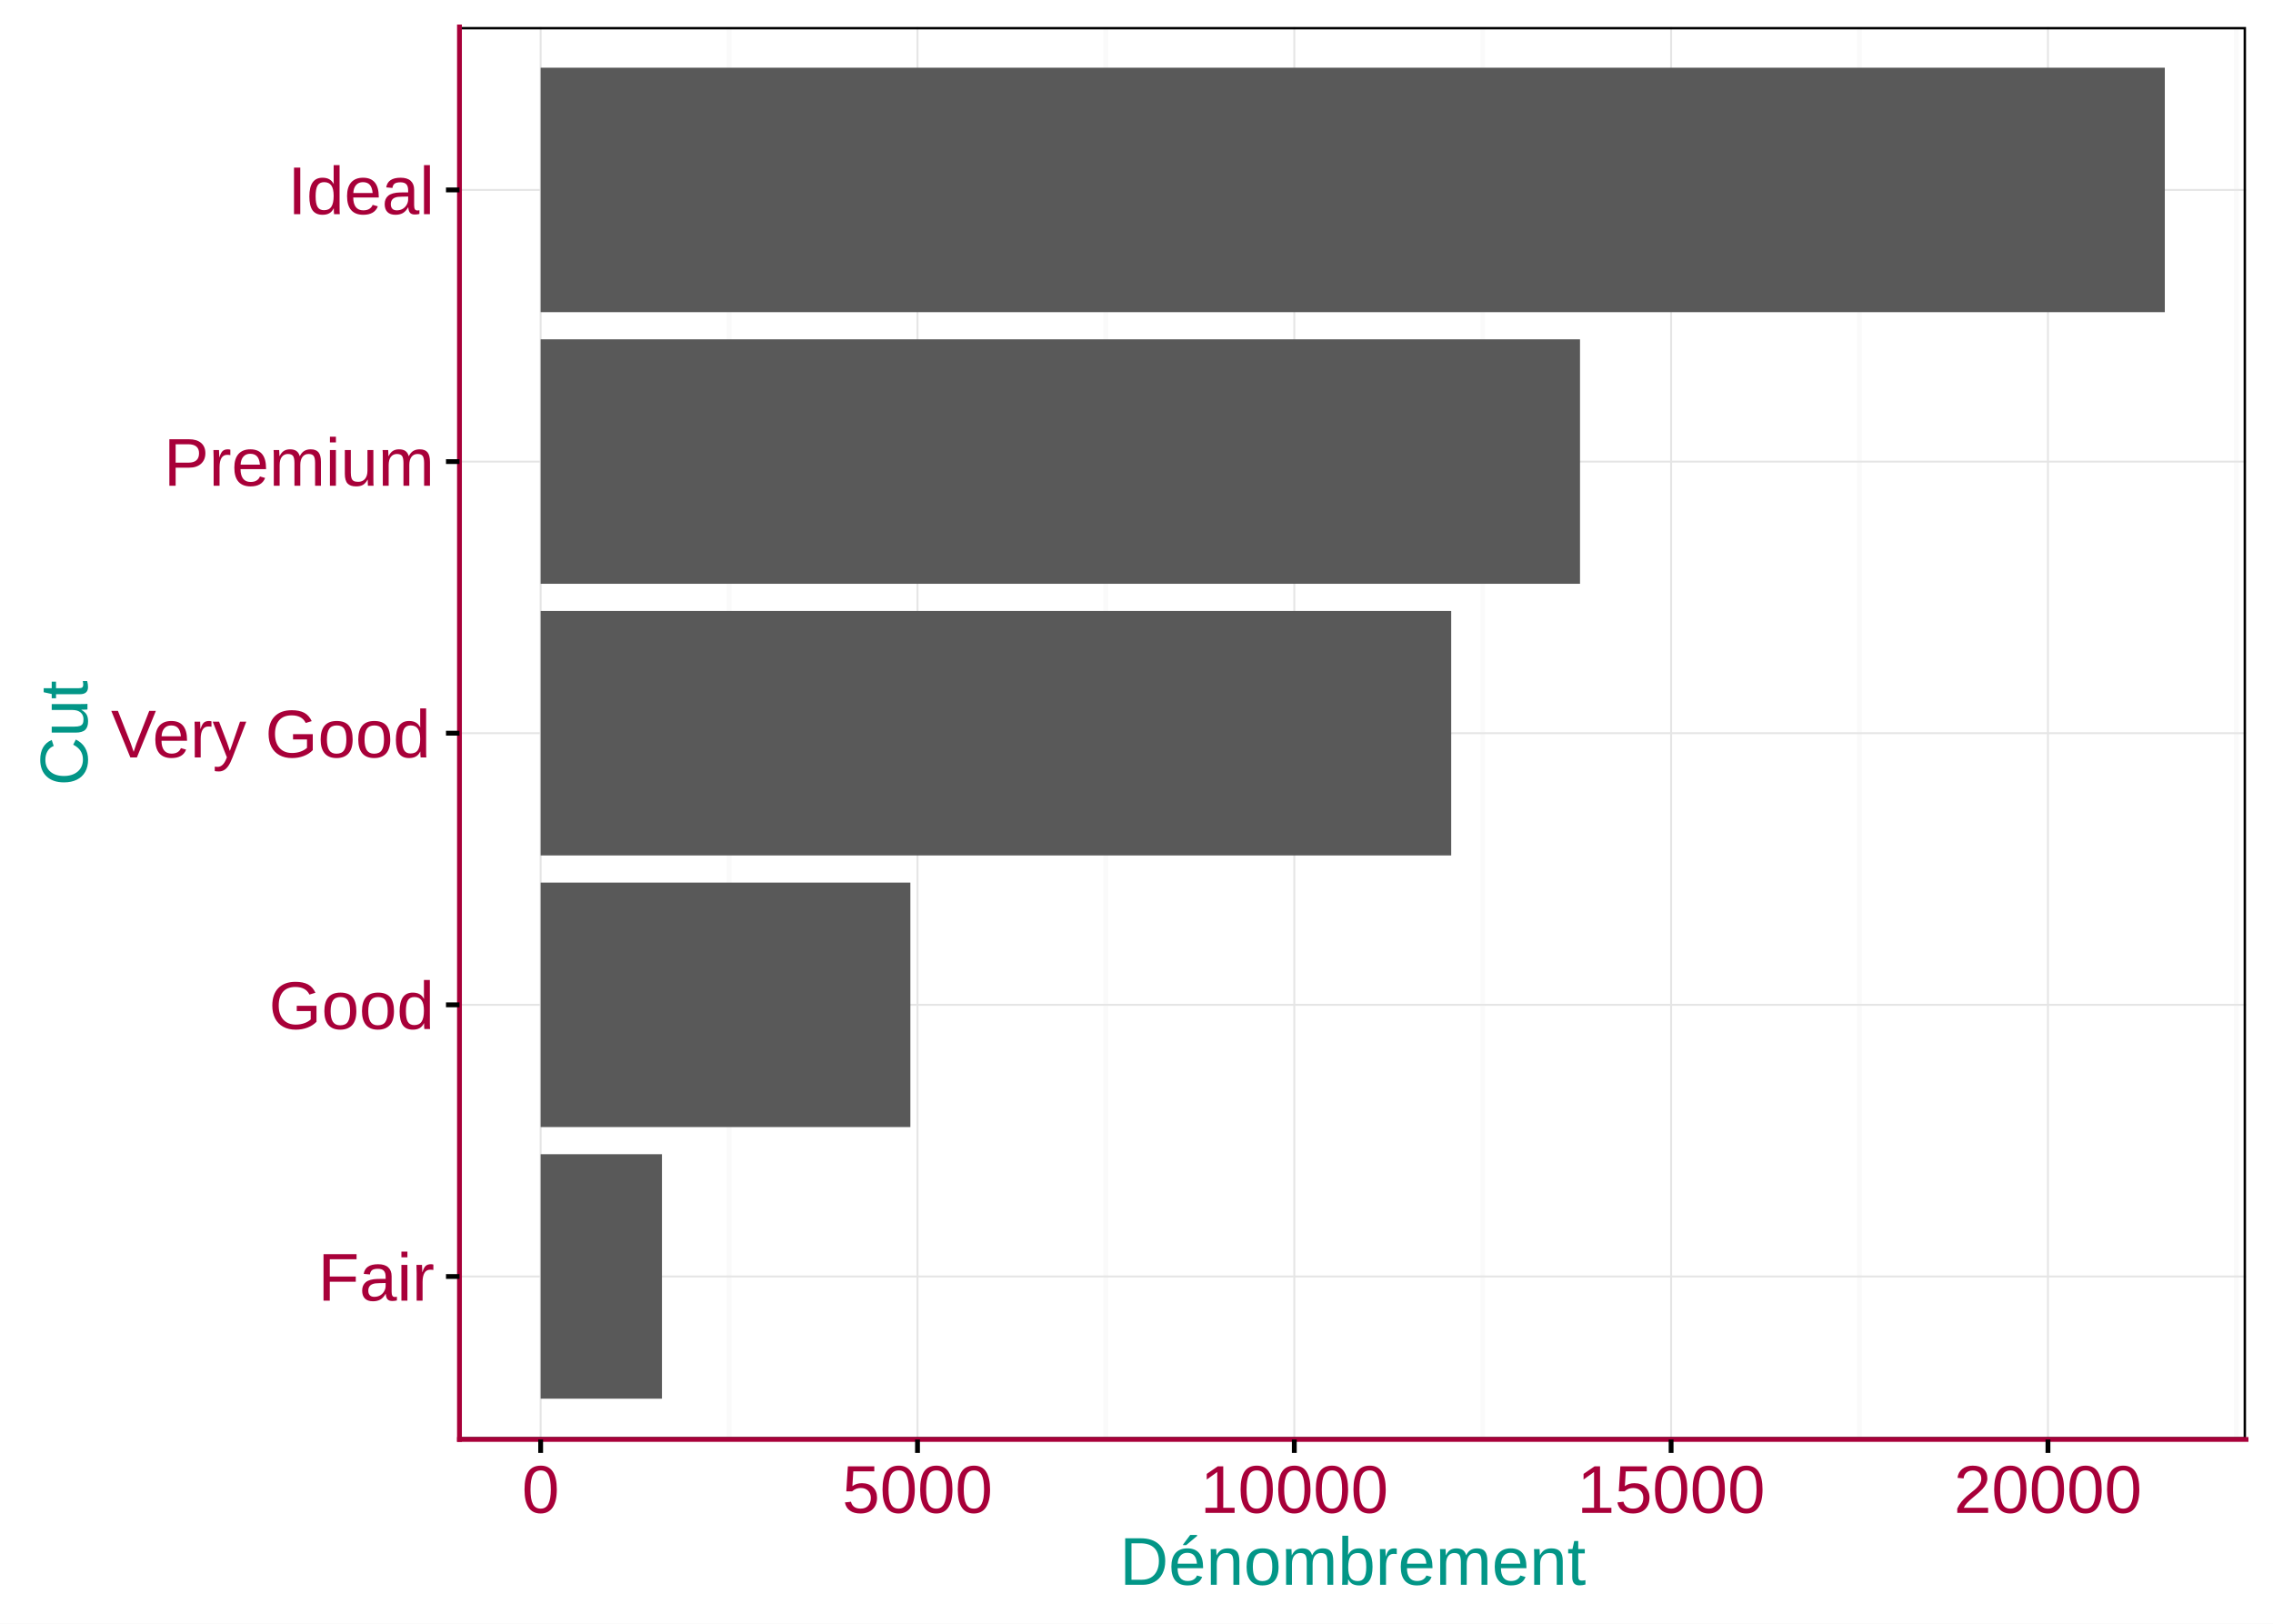
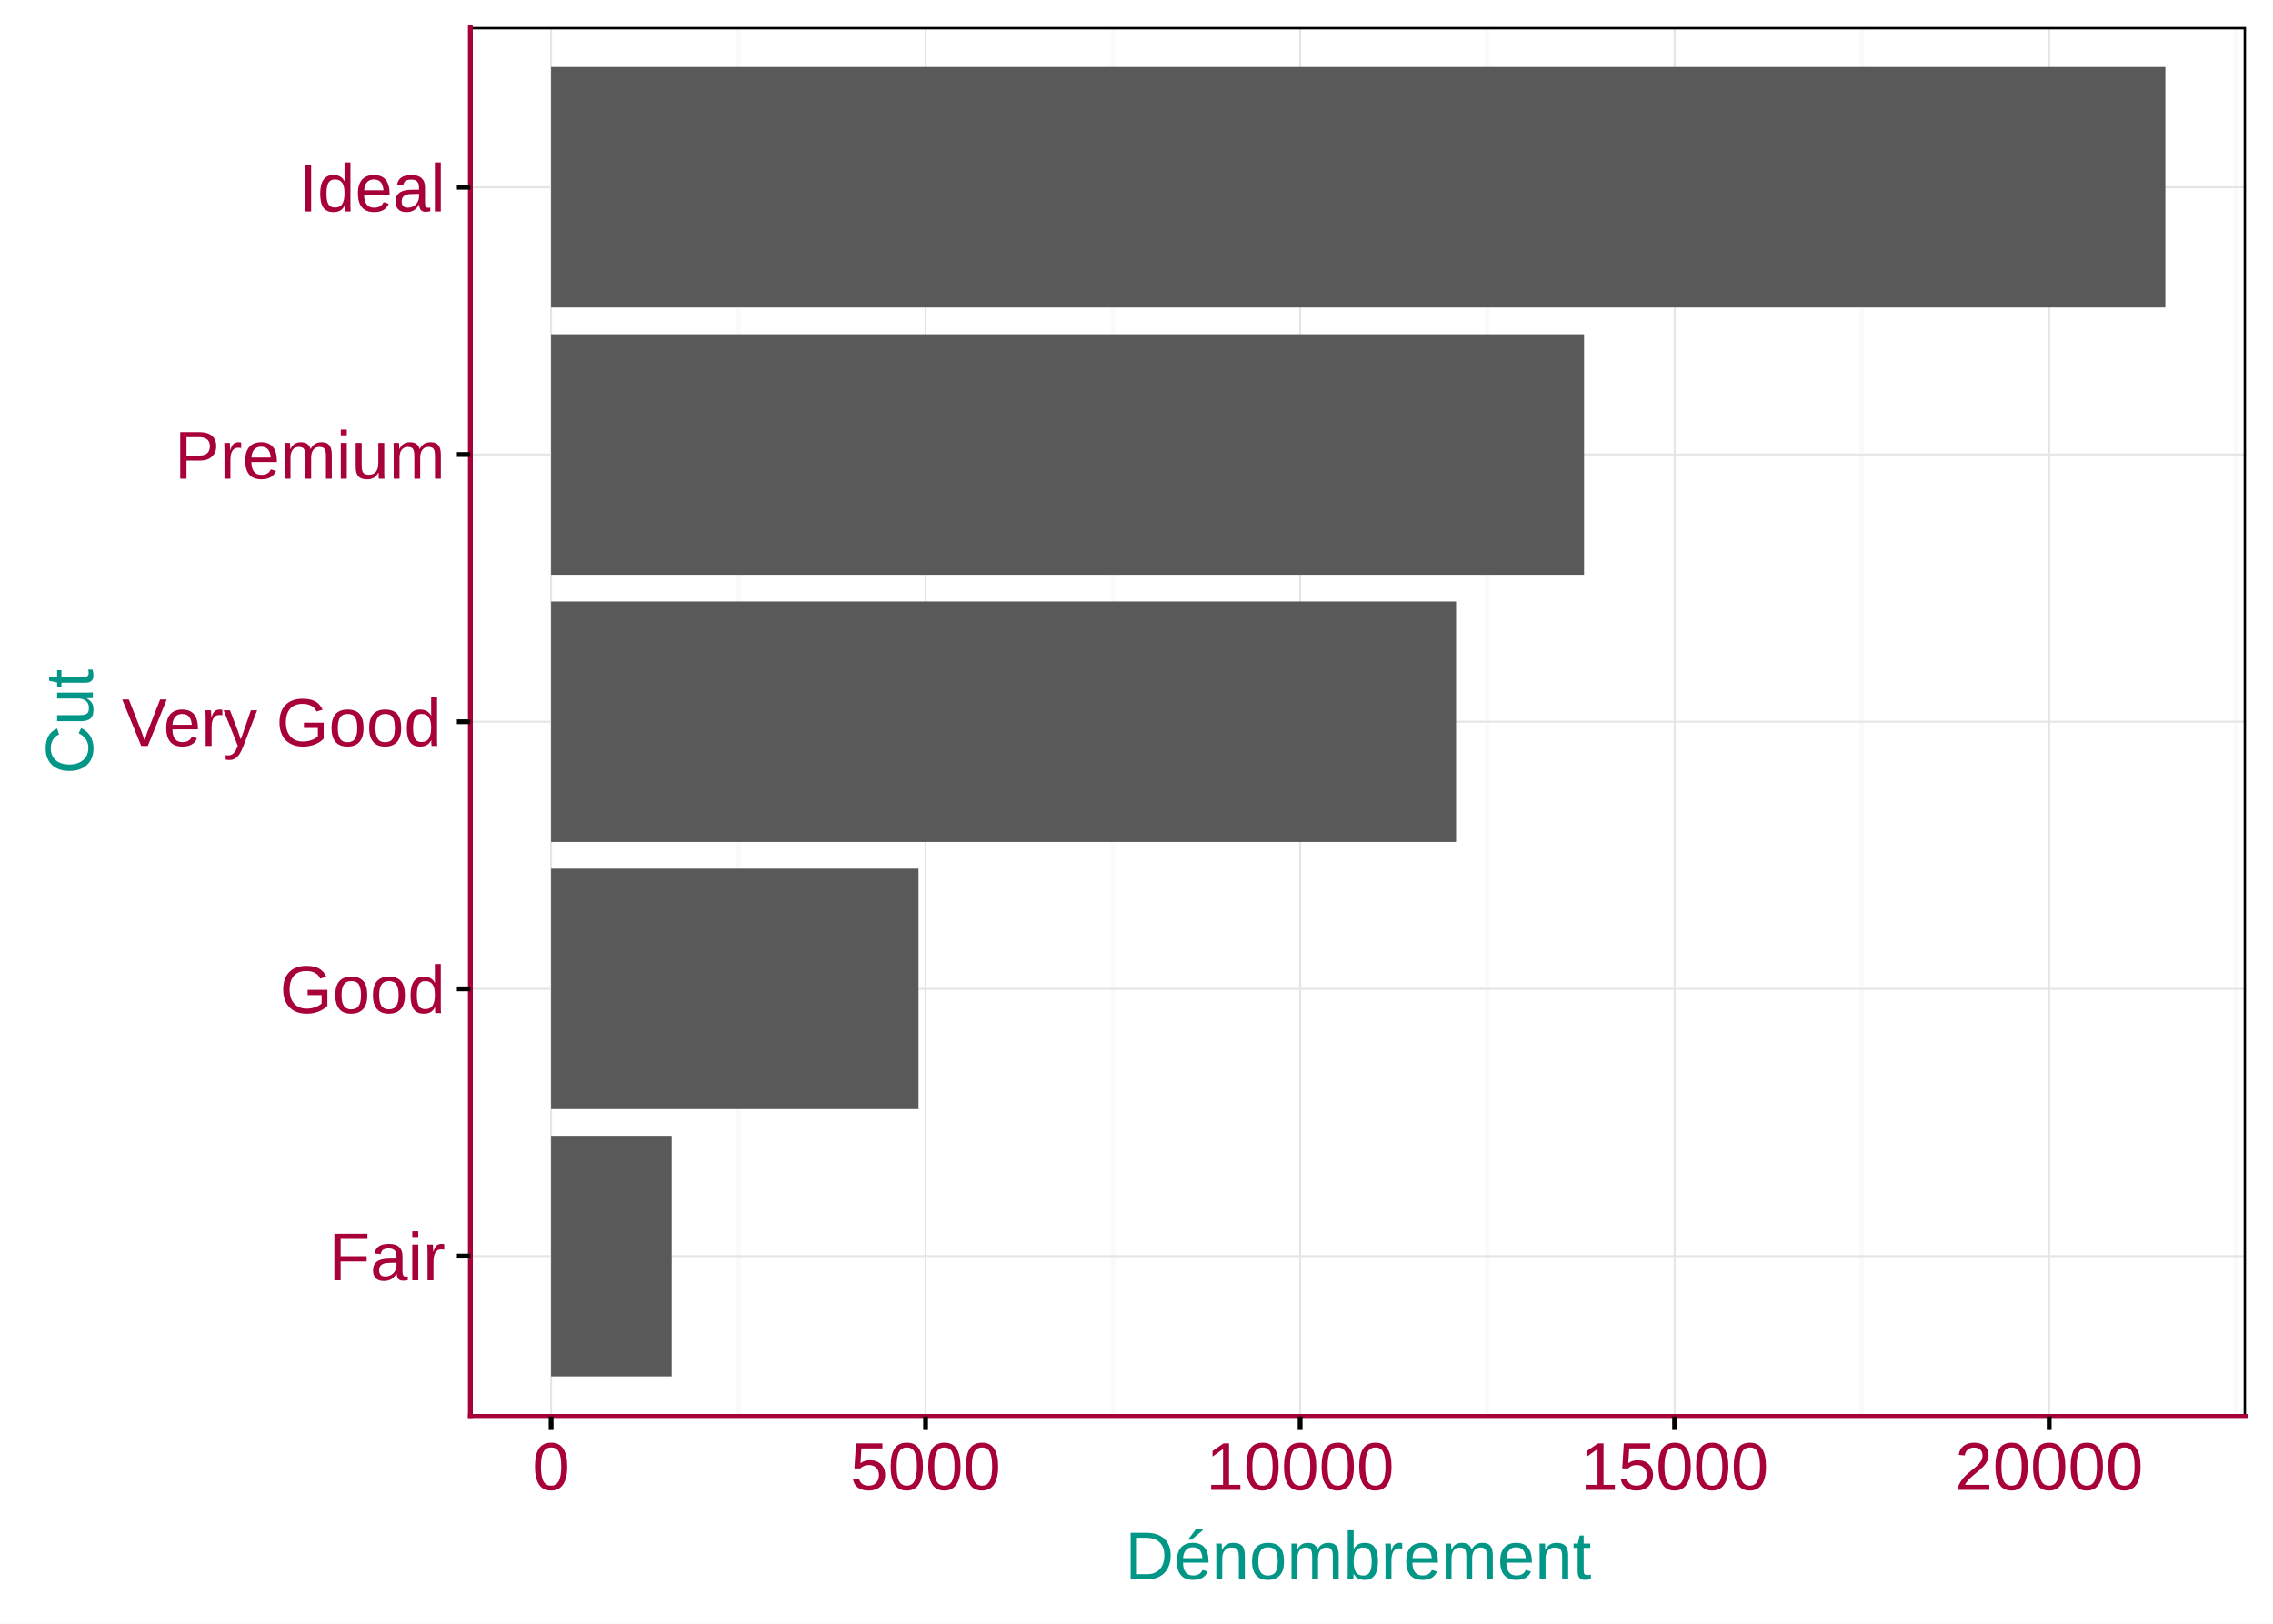
<svg xmlns="http://www.w3.org/2000/svg" viewBox="0 0 504.00 360.00">
  <defs>
    <style type="text/css">
    line, polyline, path, rect, circle {
      fill: none;
      stroke: #000000;
      stroke-linecap: round;
      stroke-linejoin: round;
      stroke-miterlimit: 10.00;
    }
  </style>
  </defs>
  <rect width="100%" height="100%" style="stroke: none; fill: #FFFFFF;" />
  <rect x="0.00" y="0.00" width="504.00" height="360.00" style="stroke-width: 0.00; stroke: none;" />
  <defs>
-     <clipPath id="cpMTAxLjg3OHw0OTguMDIyfDMxOS4xMzl8NS45Nzc1OA==">
-       <rect x="101.88" y="5.98" width="396.14" height="313.16" />
+     <clipPath id="cpMTA0LjI5fDQ5OC4wMjJ8MzE0LjAzOXw1Ljk3NzU4">
+       <rect x="104.29" y="5.98" width="393.73" height="308.06" />
    </clipPath>
  </defs>
-   <rect x="101.88" y="5.98" width="396.14" height="313.16" style="stroke-width: 0.00; stroke: none; fill: #FFFFFF;" clip-path="url(#cpMTAxLjg3OHw0OTguMDIyfDMxOS4xMzl8NS45Nzc1OA==)" />
-   <polyline points="161.66,319.14 161.66,5.98 " style="stroke-width: 1.07; stroke: #FAFAFA; stroke-linecap: butt;" clip-path="url(#cpMTAxLjg3OHw0OTguMDIyfDMxOS4xMzl8NS45Nzc1OA==)" />
-   <polyline points="245.21,319.14 245.21,5.98 " style="stroke-width: 1.07; stroke: #FAFAFA; stroke-linecap: butt;" clip-path="url(#cpMTAxLjg3OHw0OTguMDIyfDMxOS4xMzl8NS45Nzc1OA==)" />
-   <polyline points="328.77,319.14 328.77,5.98 " style="stroke-width: 1.07; stroke: #FAFAFA; stroke-linecap: butt;" clip-path="url(#cpMTAxLjg3OHw0OTguMDIyfDMxOS4xMzl8NS45Nzc1OA==)" />
-   <polyline points="412.32,319.14 412.32,5.98 " style="stroke-width: 1.07; stroke: #FAFAFA; stroke-linecap: butt;" clip-path="url(#cpMTAxLjg3OHw0OTguMDIyfDMxOS4xMzl8NS45Nzc1OA==)" />
-   <polyline points="495.87,319.14 495.87,5.98 " style="stroke-width: 1.07; stroke: #FAFAFA; stroke-linecap: butt;" clip-path="url(#cpMTAxLjg3OHw0OTguMDIyfDMxOS4xMzl8NS45Nzc1OA==)" />
-   <polyline points="101.88,283.01 498.02,283.01 " style="stroke-width: 0.43; stroke: #E5E5E5; stroke-linecap: butt;" clip-path="url(#cpMTAxLjg3OHw0OTguMDIyfDMxOS4xMzl8NS45Nzc1OA==)" />
-   <polyline points="101.88,222.78 498.02,222.78 " style="stroke-width: 0.43; stroke: #E5E5E5; stroke-linecap: butt;" clip-path="url(#cpMTAxLjg3OHw0OTguMDIyfDMxOS4xMzl8NS45Nzc1OA==)" />
-   <polyline points="101.88,162.56 498.02,162.56 " style="stroke-width: 0.43; stroke: #E5E5E5; stroke-linecap: butt;" clip-path="url(#cpMTAxLjg3OHw0OTguMDIyfDMxOS4xMzl8NS45Nzc1OA==)" />
-   <polyline points="101.88,102.34 498.02,102.34 " style="stroke-width: 0.43; stroke: #E5E5E5; stroke-linecap: butt;" clip-path="url(#cpMTAxLjg3OHw0OTguMDIyfDMxOS4xMzl8NS45Nzc1OA==)" />
-   <polyline points="101.88,42.11 498.02,42.11 " style="stroke-width: 0.43; stroke: #E5E5E5; stroke-linecap: butt;" clip-path="url(#cpMTAxLjg3OHw0OTguMDIyfDMxOS4xMzl8NS45Nzc1OA==)" />
-   <polyline points="119.88,319.14 119.88,5.98 " style="stroke-width: 0.43; stroke: #E5E5E5; stroke-linecap: butt;" clip-path="url(#cpMTAxLjg3OHw0OTguMDIyfDMxOS4xMzl8NS45Nzc1OA==)" />
-   <polyline points="203.44,319.14 203.44,5.98 " style="stroke-width: 0.43; stroke: #E5E5E5; stroke-linecap: butt;" clip-path="url(#cpMTAxLjg3OHw0OTguMDIyfDMxOS4xMzl8NS45Nzc1OA==)" />
-   <polyline points="286.99,319.14 286.99,5.98 " style="stroke-width: 0.43; stroke: #E5E5E5; stroke-linecap: butt;" clip-path="url(#cpMTAxLjg3OHw0OTguMDIyfDMxOS4xMzl8NS45Nzc1OA==)" />
-   <polyline points="370.54,319.14 370.54,5.98 " style="stroke-width: 0.43; stroke: #E5E5E5; stroke-linecap: butt;" clip-path="url(#cpMTAxLjg3OHw0OTguMDIyfDMxOS4xMzl8NS45Nzc1OA==)" />
-   <polyline points="454.10,319.14 454.10,5.98 " style="stroke-width: 0.43; stroke: #E5E5E5; stroke-linecap: butt;" clip-path="url(#cpMTAxLjg3OHw0OTguMDIyfDMxOS4xMzl8NS45Nzc1OA==)" />
-   <rect x="119.88" y="255.90" width="26.90" height="54.20" style="stroke-width: 1.07; stroke: none; stroke-linecap: butt; fill: #595959;" clip-path="url(#cpMTAxLjg3OHw0OTguMDIyfDMxOS4xMzl8NS45Nzc1OA==)" />
-   <rect x="119.88" y="195.68" width="81.98" height="54.20" style="stroke-width: 1.07; stroke: none; stroke-linecap: butt; fill: #595959;" clip-path="url(#cpMTAxLjg3OHw0OTguMDIyfDMxOS4xMzl8NS45Nzc1OA==)" />
-   <rect x="119.88" y="135.46" width="201.90" height="54.20" style="stroke-width: 1.07; stroke: none; stroke-linecap: butt; fill: #595959;" clip-path="url(#cpMTAxLjg3OHw0OTguMDIyfDMxOS4xMzl8NS45Nzc1OA==)" />
-   <rect x="119.88" y="75.23" width="230.46" height="54.20" style="stroke-width: 1.07; stroke: none; stroke-linecap: butt; fill: #595959;" clip-path="url(#cpMTAxLjg3OHw0OTguMDIyfDMxOS4xMzl8NS45Nzc1OA==)" />
-   <rect x="119.88" y="15.01" width="360.13" height="54.20" style="stroke-width: 1.07; stroke: none; stroke-linecap: butt; fill: #595959;" clip-path="url(#cpMTAxLjg3OHw0OTguMDIyfDMxOS4xMzl8NS45Nzc1OA==)" />
-   <rect x="101.88" y="5.98" width="396.14" height="313.16" style="stroke-width: 1.07;" clip-path="url(#cpMTAxLjg3OHw0OTguMDIyfDMxOS4xMzl8NS45Nzc1OA==)" />
+   <rect x="104.29" y="5.98" width="393.73" height="308.06" style="stroke-width: 0.00; stroke: none; fill: #FFFFFF;" clip-path="url(#cpMTA0LjI5fDQ5OC4wMjJ8MzE0LjAzOXw1Ljk3NzU4)" />
+   <polyline points="163.71,314.04 163.71,5.98 " style="stroke-width: 1.07; stroke: #FAFAFA; stroke-linecap: butt;" clip-path="url(#cpMTA0LjI5fDQ5OC4wMjJ8MzE0LjAzOXw1Ljk3NzU4)" />
+   <polyline points="246.75,314.04 246.75,5.98 " style="stroke-width: 1.07; stroke: #FAFAFA; stroke-linecap: butt;" clip-path="url(#cpMTA0LjI5fDQ5OC4wMjJ8MzE0LjAzOXw1Ljk3NzU4)" />
+   <polyline points="329.80,314.04 329.80,5.98 " style="stroke-width: 1.07; stroke: #FAFAFA; stroke-linecap: butt;" clip-path="url(#cpMTA0LjI5fDQ5OC4wMjJ8MzE0LjAzOXw1Ljk3NzU4)" />
+   <polyline points="412.84,314.04 412.84,5.98 " style="stroke-width: 1.07; stroke: #FAFAFA; stroke-linecap: butt;" clip-path="url(#cpMTA0LjI5fDQ5OC4wMjJ8MzE0LjAzOXw1Ljk3NzU4)" />
+   <polyline points="495.89,314.04 495.89,5.98 " style="stroke-width: 1.07; stroke: #FAFAFA; stroke-linecap: butt;" clip-path="url(#cpMTA0LjI5fDQ5OC4wMjJ8MzE0LjAzOXw1Ljk3NzU4)" />
+   <polyline points="104.29,278.49 498.02,278.49 " style="stroke-width: 0.43; stroke: #E5E5E5; stroke-linecap: butt;" clip-path="url(#cpMTA0LjI5fDQ5OC4wMjJ8MzE0LjAzOXw1Ljk3NzU4)" />
+   <polyline points="104.29,219.25 498.02,219.25 " style="stroke-width: 0.43; stroke: #E5E5E5; stroke-linecap: butt;" clip-path="url(#cpMTA0LjI5fDQ5OC4wMjJ8MzE0LjAzOXw1Ljk3NzU4)" />
+   <polyline points="104.29,160.01 498.02,160.01 " style="stroke-width: 0.43; stroke: #E5E5E5; stroke-linecap: butt;" clip-path="url(#cpMTA0LjI5fDQ5OC4wMjJ8MzE0LjAzOXw1Ljk3NzU4)" />
+   <polyline points="104.29,100.77 498.02,100.77 " style="stroke-width: 0.43; stroke: #E5E5E5; stroke-linecap: butt;" clip-path="url(#cpMTA0LjI5fDQ5OC4wMjJ8MzE0LjAzOXw1Ljk3NzU4)" />
+   <polyline points="104.29,41.52 498.02,41.52 " style="stroke-width: 0.43; stroke: #E5E5E5; stroke-linecap: butt;" clip-path="url(#cpMTA0LjI5fDQ5OC4wMjJ8MzE0LjAzOXw1Ljk3NzU4)" />
+   <polyline points="122.19,314.04 122.19,5.98 " style="stroke-width: 0.43; stroke: #E5E5E5; stroke-linecap: butt;" clip-path="url(#cpMTA0LjI5fDQ5OC4wMjJ8MzE0LjAzOXw1Ljk3NzU4)" />
+   <polyline points="205.23,314.04 205.23,5.98 " style="stroke-width: 0.43; stroke: #E5E5E5; stroke-linecap: butt;" clip-path="url(#cpMTA0LjI5fDQ5OC4wMjJ8MzE0LjAzOXw1Ljk3NzU4)" />
+   <polyline points="288.28,314.04 288.28,5.98 " style="stroke-width: 0.43; stroke: #E5E5E5; stroke-linecap: butt;" clip-path="url(#cpMTA0LjI5fDQ5OC4wMjJ8MzE0LjAzOXw1Ljk3NzU4)" />
+   <polyline points="371.32,314.04 371.32,5.98 " style="stroke-width: 0.43; stroke: #E5E5E5; stroke-linecap: butt;" clip-path="url(#cpMTA0LjI5fDQ5OC4wMjJ8MzE0LjAzOXw1Ljk3NzU4)" />
+   <polyline points="454.37,314.04 454.37,5.98 " style="stroke-width: 0.43; stroke: #E5E5E5; stroke-linecap: butt;" clip-path="url(#cpMTA0LjI5fDQ5OC4wMjJ8MzE0LjAzOXw1Ljk3NzU4)" />
+   <rect x="122.19" y="251.83" width="26.74" height="53.32" style="stroke-width: 1.07; stroke: none; stroke-linecap: butt; fill: #595959;" clip-path="url(#cpMTA0LjI5fDQ5OC4wMjJ8MzE0LjAzOXw1Ljk3NzU4)" />
+   <rect x="122.19" y="192.59" width="81.48" height="53.32" style="stroke-width: 1.07; stroke: none; stroke-linecap: butt; fill: #595959;" clip-path="url(#cpMTA0LjI5fDQ5OC4wMjJ8MzE0LjAzOXw1Ljk3NzU4)" />
+   <rect x="122.19" y="133.35" width="200.67" height="53.32" style="stroke-width: 1.07; stroke: none; stroke-linecap: butt; fill: #595959;" clip-path="url(#cpMTA0LjI5fDQ5OC4wMjJ8MzE0LjAzOXw1Ljk3NzU4)" />
+   <rect x="122.19" y="74.11" width="229.05" height="53.32" style="stroke-width: 1.07; stroke: none; stroke-linecap: butt; fill: #595959;" clip-path="url(#cpMTA0LjI5fDQ5OC4wMjJ8MzE0LjAzOXw1Ljk3NzU4)" />
+   <rect x="122.19" y="14.86" width="357.94" height="53.32" style="stroke-width: 1.07; stroke: none; stroke-linecap: butt; fill: #595959;" clip-path="url(#cpMTA0LjI5fDQ5OC4wMjJ8MzE0LjAzOXw1Ljk3NzU4)" />
+   <rect x="104.29" y="5.98" width="393.73" height="308.06" style="stroke-width: 1.07;" clip-path="url(#cpMTA0LjI5fDQ5OC4wMjJ8MzE0LjAzOXw1Ljk3NzU4)" />
  <defs>
    <clipPath id="cpMHw1MDR8MzYwfDA=">
      <rect x="0.00" y="0.00" width="504.00" height="360.00" />
    </clipPath>
  </defs>
-   <polyline points="101.88,319.14 101.88,5.98 " style="stroke-width: 1.07; stroke: #A80039; stroke-linecap: square;" clip-path="url(#cpMHw1MDR8MzYwfDA=)" />
+   <polyline points="104.29,314.04 104.29,5.98 " style="stroke-width: 1.07; stroke: #A80039; stroke-linecap: square;" clip-path="url(#cpMHw1MDR8MzYwfDA=)" />
  <g clip-path="url(#cpMHw1MDR8MzYwfDA=)">
-     <text x="70.50" y="288.37" style="font-size: 15.00px; fill: #A80039; font-family: Arial;" textLength="25.83px" lengthAdjust="spacingAndGlyphs">Fair</text>
+     <text x="72.91" y="283.86" style="font-size: 15.00px; fill: #A80039; font-family: Arial;" textLength="25.83px" lengthAdjust="spacingAndGlyphs">Fair</text>
  </g>
  <g clip-path="url(#cpMHw1MDR8MzYwfDA=)">
-     <text x="59.63" y="228.15" style="font-size: 15.00px; fill: #A80039; font-family: Arial;" textLength="36.69px" lengthAdjust="spacingAndGlyphs">Good</text>
+     <text x="62.05" y="224.62" style="font-size: 15.00px; fill: #A80039; font-family: Arial;" textLength="36.69px" lengthAdjust="spacingAndGlyphs">Good</text>
  </g>
  <g clip-path="url(#cpMHw1MDR8MzYwfDA=)">
-     <text x="24.62" y="167.93" style="font-size: 15.00px; fill: #A80039; font-family: Arial;" textLength="71.70px" lengthAdjust="spacingAndGlyphs">Very Good</text>
+     <text x="27.04" y="165.38" style="font-size: 15.00px; fill: #A80039; font-family: Arial;" textLength="71.70px" lengthAdjust="spacingAndGlyphs">Very Good</text>
  </g>
  <g clip-path="url(#cpMHw1MDR8MzYwfDA=)">
-     <text x="36.32" y="107.70" style="font-size: 15.00px; fill: #A80039; font-family: Arial;" textLength="60.01px" lengthAdjust="spacingAndGlyphs">Premium</text>
+     <text x="38.73" y="106.13" style="font-size: 15.00px; fill: #A80039; font-family: Arial;" textLength="60.01px" lengthAdjust="spacingAndGlyphs">Premium</text>
  </g>
  <g clip-path="url(#cpMHw1MDR8MzYwfDA=)">
-     <text x="63.80" y="47.48" style="font-size: 15.00px; fill: #A80039; font-family: Arial;" textLength="32.53px" lengthAdjust="spacingAndGlyphs">Ideal</text>
+     <text x="66.21" y="46.89" style="font-size: 15.00px; fill: #A80039; font-family: Arial;" textLength="32.53px" lengthAdjust="spacingAndGlyphs">Ideal</text>
  </g>
-   <polyline points="98.89,283.01 101.88,283.01 " style="stroke-width: 1.07; stroke-linecap: butt;" clip-path="url(#cpMHw1MDR8MzYwfDA=)" />
-   <polyline points="98.89,222.78 101.88,222.78 " style="stroke-width: 1.07; stroke-linecap: butt;" clip-path="url(#cpMHw1MDR8MzYwfDA=)" />
-   <polyline points="98.89,162.56 101.88,162.56 " style="stroke-width: 1.07; stroke-linecap: butt;" clip-path="url(#cpMHw1MDR8MzYwfDA=)" />
-   <polyline points="98.89,102.34 101.88,102.34 " style="stroke-width: 1.07; stroke-linecap: butt;" clip-path="url(#cpMHw1MDR8MzYwfDA=)" />
-   <polyline points="98.89,42.11 101.88,42.11 " style="stroke-width: 1.07; stroke-linecap: butt;" clip-path="url(#cpMHw1MDR8MzYwfDA=)" />
-   <polyline points="101.88,319.14 498.02,319.14 " style="stroke-width: 1.07; stroke: #A80039; stroke-linecap: square;" clip-path="url(#cpMHw1MDR8MzYwfDA=)" />
-   <polyline points="119.88,322.13 119.88,319.14 " style="stroke-width: 1.07; stroke-linecap: butt;" clip-path="url(#cpMHw1MDR8MzYwfDA=)" />
-   <polyline points="203.44,322.13 203.44,319.14 " style="stroke-width: 1.07; stroke-linecap: butt;" clip-path="url(#cpMHw1MDR8MzYwfDA=)" />
-   <polyline points="286.99,322.13 286.99,319.14 " style="stroke-width: 1.07; stroke-linecap: butt;" clip-path="url(#cpMHw1MDR8MzYwfDA=)" />
-   <polyline points="370.54,322.13 370.54,319.14 " style="stroke-width: 1.07; stroke-linecap: butt;" clip-path="url(#cpMHw1MDR8MzYwfDA=)" />
-   <polyline points="454.10,322.13 454.10,319.14 " style="stroke-width: 1.07; stroke-linecap: butt;" clip-path="url(#cpMHw1MDR8MzYwfDA=)" />
+   <polyline points="101.30,278.49 104.29,278.49 " style="stroke-width: 1.07; stroke-linecap: butt;" clip-path="url(#cpMHw1MDR8MzYwfDA=)" />
+   <polyline points="101.30,219.25 104.29,219.25 " style="stroke-width: 1.07; stroke-linecap: butt;" clip-path="url(#cpMHw1MDR8MzYwfDA=)" />
+   <polyline points="101.30,160.01 104.29,160.01 " style="stroke-width: 1.07; stroke-linecap: butt;" clip-path="url(#cpMHw1MDR8MzYwfDA=)" />
+   <polyline points="101.30,100.77 104.29,100.77 " style="stroke-width: 1.07; stroke-linecap: butt;" clip-path="url(#cpMHw1MDR8MzYwfDA=)" />
+   <polyline points="101.30,41.52 104.29,41.52 " style="stroke-width: 1.07; stroke-linecap: butt;" clip-path="url(#cpMHw1MDR8MzYwfDA=)" />
+   <polyline points="104.29,314.04 498.02,314.04 " style="stroke-width: 1.07; stroke: #A80039; stroke-linecap: square;" clip-path="url(#cpMHw1MDR8MzYwfDA=)" />
+   <polyline points="122.19,317.03 122.19,314.04 " style="stroke-width: 1.07; stroke-linecap: butt;" clip-path="url(#cpMHw1MDR8MzYwfDA=)" />
+   <polyline points="205.23,317.03 205.23,314.04 " style="stroke-width: 1.07; stroke-linecap: butt;" clip-path="url(#cpMHw1MDR8MzYwfDA=)" />
+   <polyline points="288.28,317.03 288.28,314.04 " style="stroke-width: 1.07; stroke-linecap: butt;" clip-path="url(#cpMHw1MDR8MzYwfDA=)" />
+   <polyline points="371.32,317.03 371.32,314.04 " style="stroke-width: 1.07; stroke-linecap: butt;" clip-path="url(#cpMHw1MDR8MzYwfDA=)" />
+   <polyline points="454.37,317.03 454.37,314.04 " style="stroke-width: 1.07; stroke-linecap: butt;" clip-path="url(#cpMHw1MDR8MzYwfDA=)" />
  <g clip-path="url(#cpMHw1MDR8MzYwfDA=)">
-     <text x="115.71" y="335.42" style="font-size: 15.00px; fill: #A80039; font-family: Arial;" textLength="8.34px" lengthAdjust="spacingAndGlyphs">0</text>
+     <text x="118.02" y="330.32" style="font-size: 15.00px; fill: #A80039; font-family: Arial;" textLength="8.34px" lengthAdjust="spacingAndGlyphs">0</text>
  </g>
  <g clip-path="url(#cpMHw1MDR8MzYwfDA=)">
-     <text x="186.75" y="335.42" style="font-size: 15.00px; fill: #A80039; font-family: Arial;" textLength="33.37px" lengthAdjust="spacingAndGlyphs">5000</text>
+     <text x="188.55" y="330.32" style="font-size: 15.00px; fill: #A80039; font-family: Arial;" textLength="33.37px" lengthAdjust="spacingAndGlyphs">5000</text>
  </g>
  <g clip-path="url(#cpMHw1MDR8MzYwfDA=)">
-     <text x="266.14" y="335.42" style="font-size: 15.00px; fill: #A80039; font-family: Arial;" textLength="41.71px" lengthAdjust="spacingAndGlyphs">10000</text>
+     <text x="267.42" y="330.32" style="font-size: 15.00px; fill: #A80039; font-family: Arial;" textLength="41.71px" lengthAdjust="spacingAndGlyphs">10000</text>
  </g>
  <g clip-path="url(#cpMHw1MDR8MzYwfDA=)">
-     <text x="349.69" y="335.42" style="font-size: 15.00px; fill: #A80039; font-family: Arial;" textLength="41.71px" lengthAdjust="spacingAndGlyphs">15000</text>
+     <text x="350.46" y="330.32" style="font-size: 15.00px; fill: #A80039; font-family: Arial;" textLength="41.71px" lengthAdjust="spacingAndGlyphs">15000</text>
  </g>
  <g clip-path="url(#cpMHw1MDR8MzYwfDA=)">
-     <text x="433.24" y="335.42" style="font-size: 15.00px; fill: #A80039; font-family: Arial;" textLength="41.71px" lengthAdjust="spacingAndGlyphs">20000</text>
+     <text x="433.51" y="330.32" style="font-size: 15.00px; fill: #A80039; font-family: Arial;" textLength="41.71px" lengthAdjust="spacingAndGlyphs">20000</text>
  </g>
  <g clip-path="url(#cpMHw1MDR8MzYwfDA=)">
-     <text x="248.26" y="351.37" style="font-size: 15.00px; fill: #029687; font-family: Arial;" textLength="103.38px" lengthAdjust="spacingAndGlyphs">Dénombrement</text>
+     <text x="249.47" y="350.14" style="font-size: 15.00px; fill: #029687; font-family: Arial;" textLength="103.38px" lengthAdjust="spacingAndGlyphs">Dénombrement</text>
  </g>
  <g clip-path="url(#cpMHw1MDR8MzYwfDA=)">
-     <text transform="translate(19.39,174.23) rotate(-90)" style="font-size: 15.00px; fill: #029687; font-family: Arial;" textLength="23.34px" lengthAdjust="spacingAndGlyphs">Cut</text>
+     <text transform="translate(20.59,171.68) rotate(-90)" style="font-size: 15.00px; fill: #029687; font-family: Arial;" textLength="23.34px" lengthAdjust="spacingAndGlyphs">Cut</text>
  </g>
</svg>
